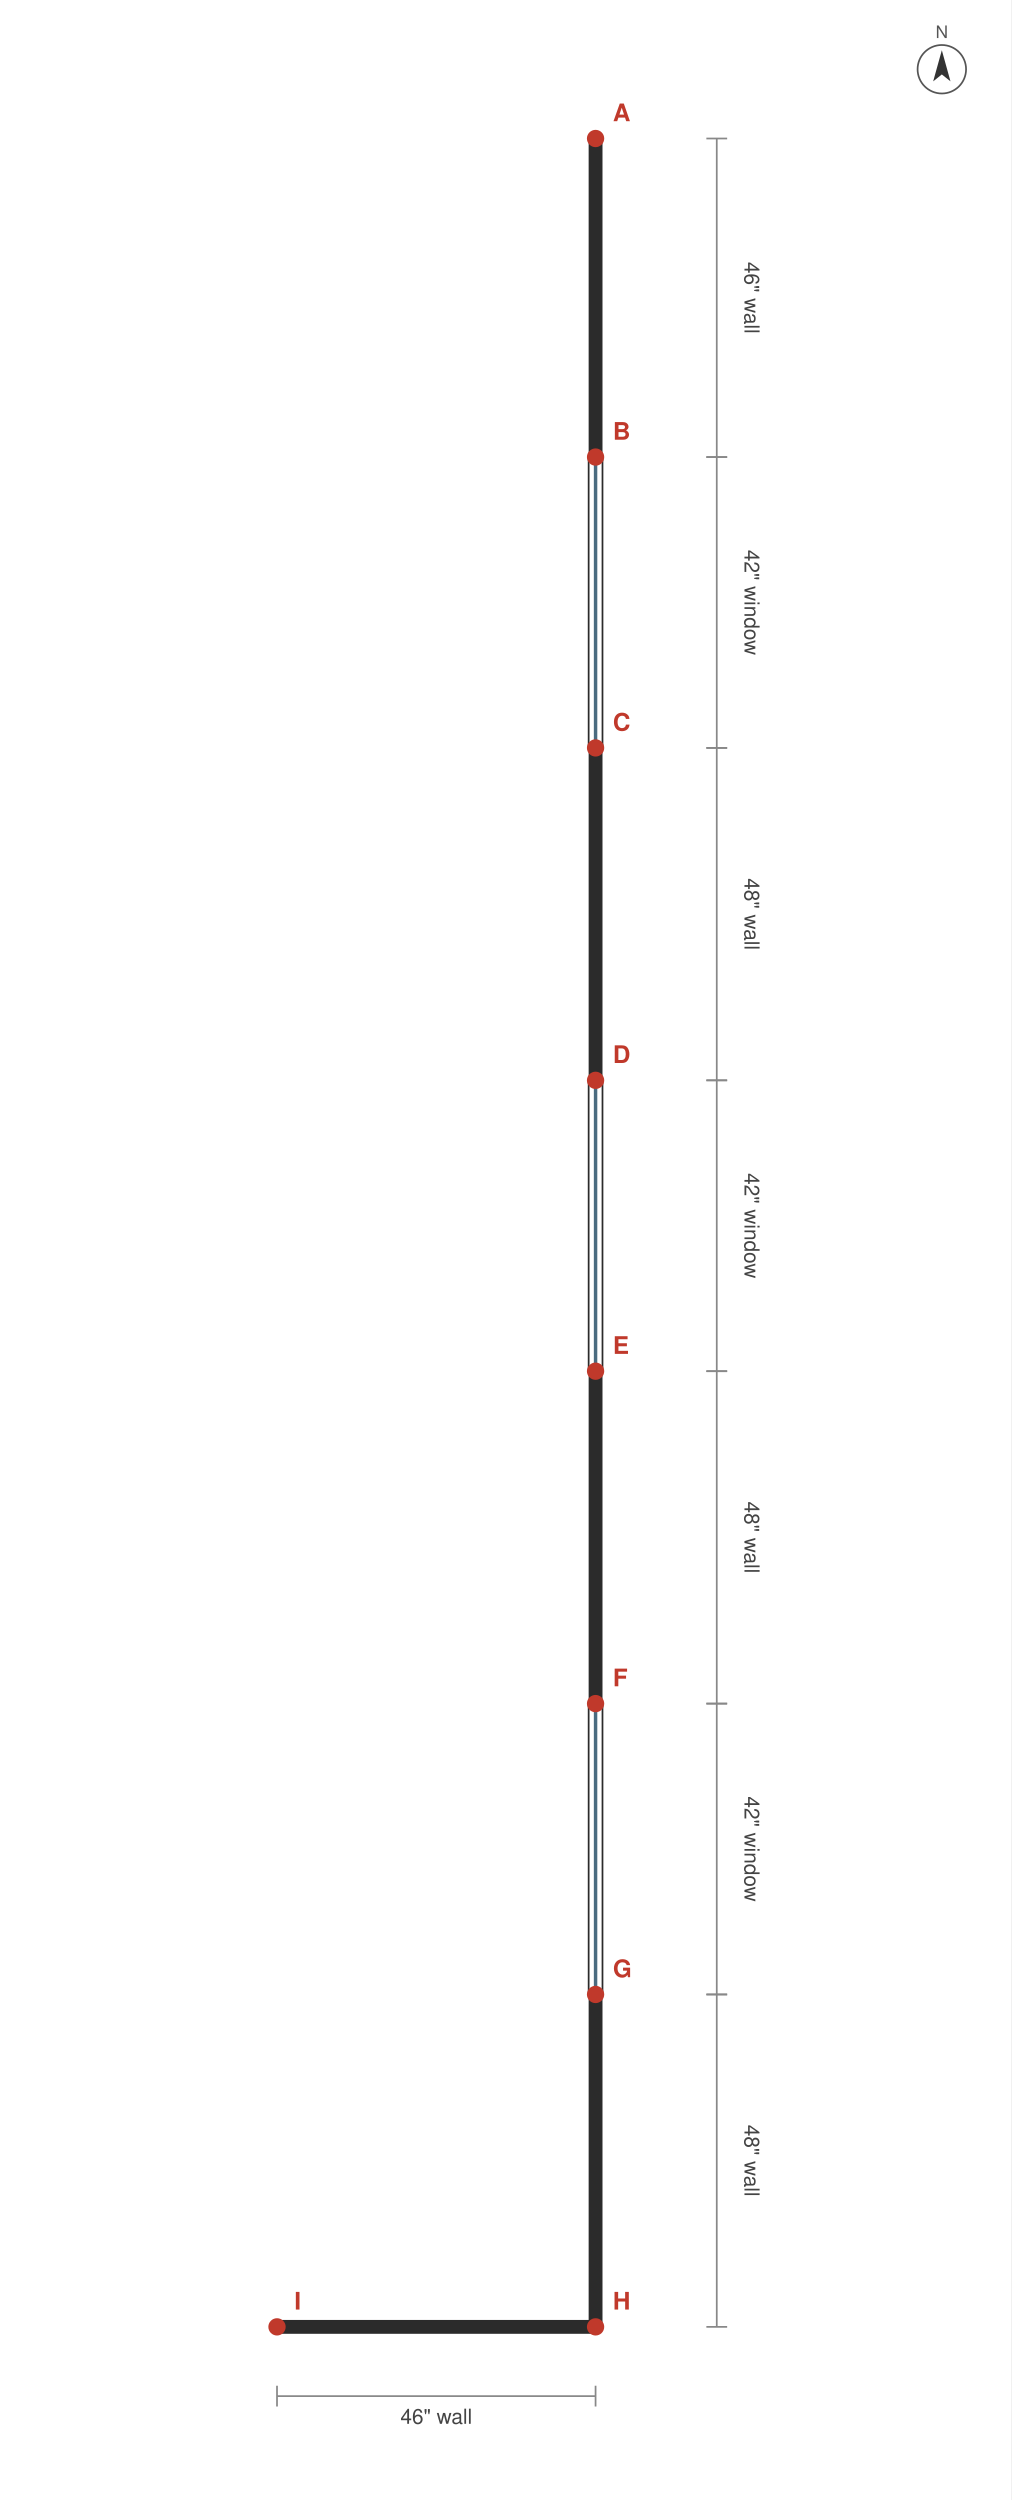
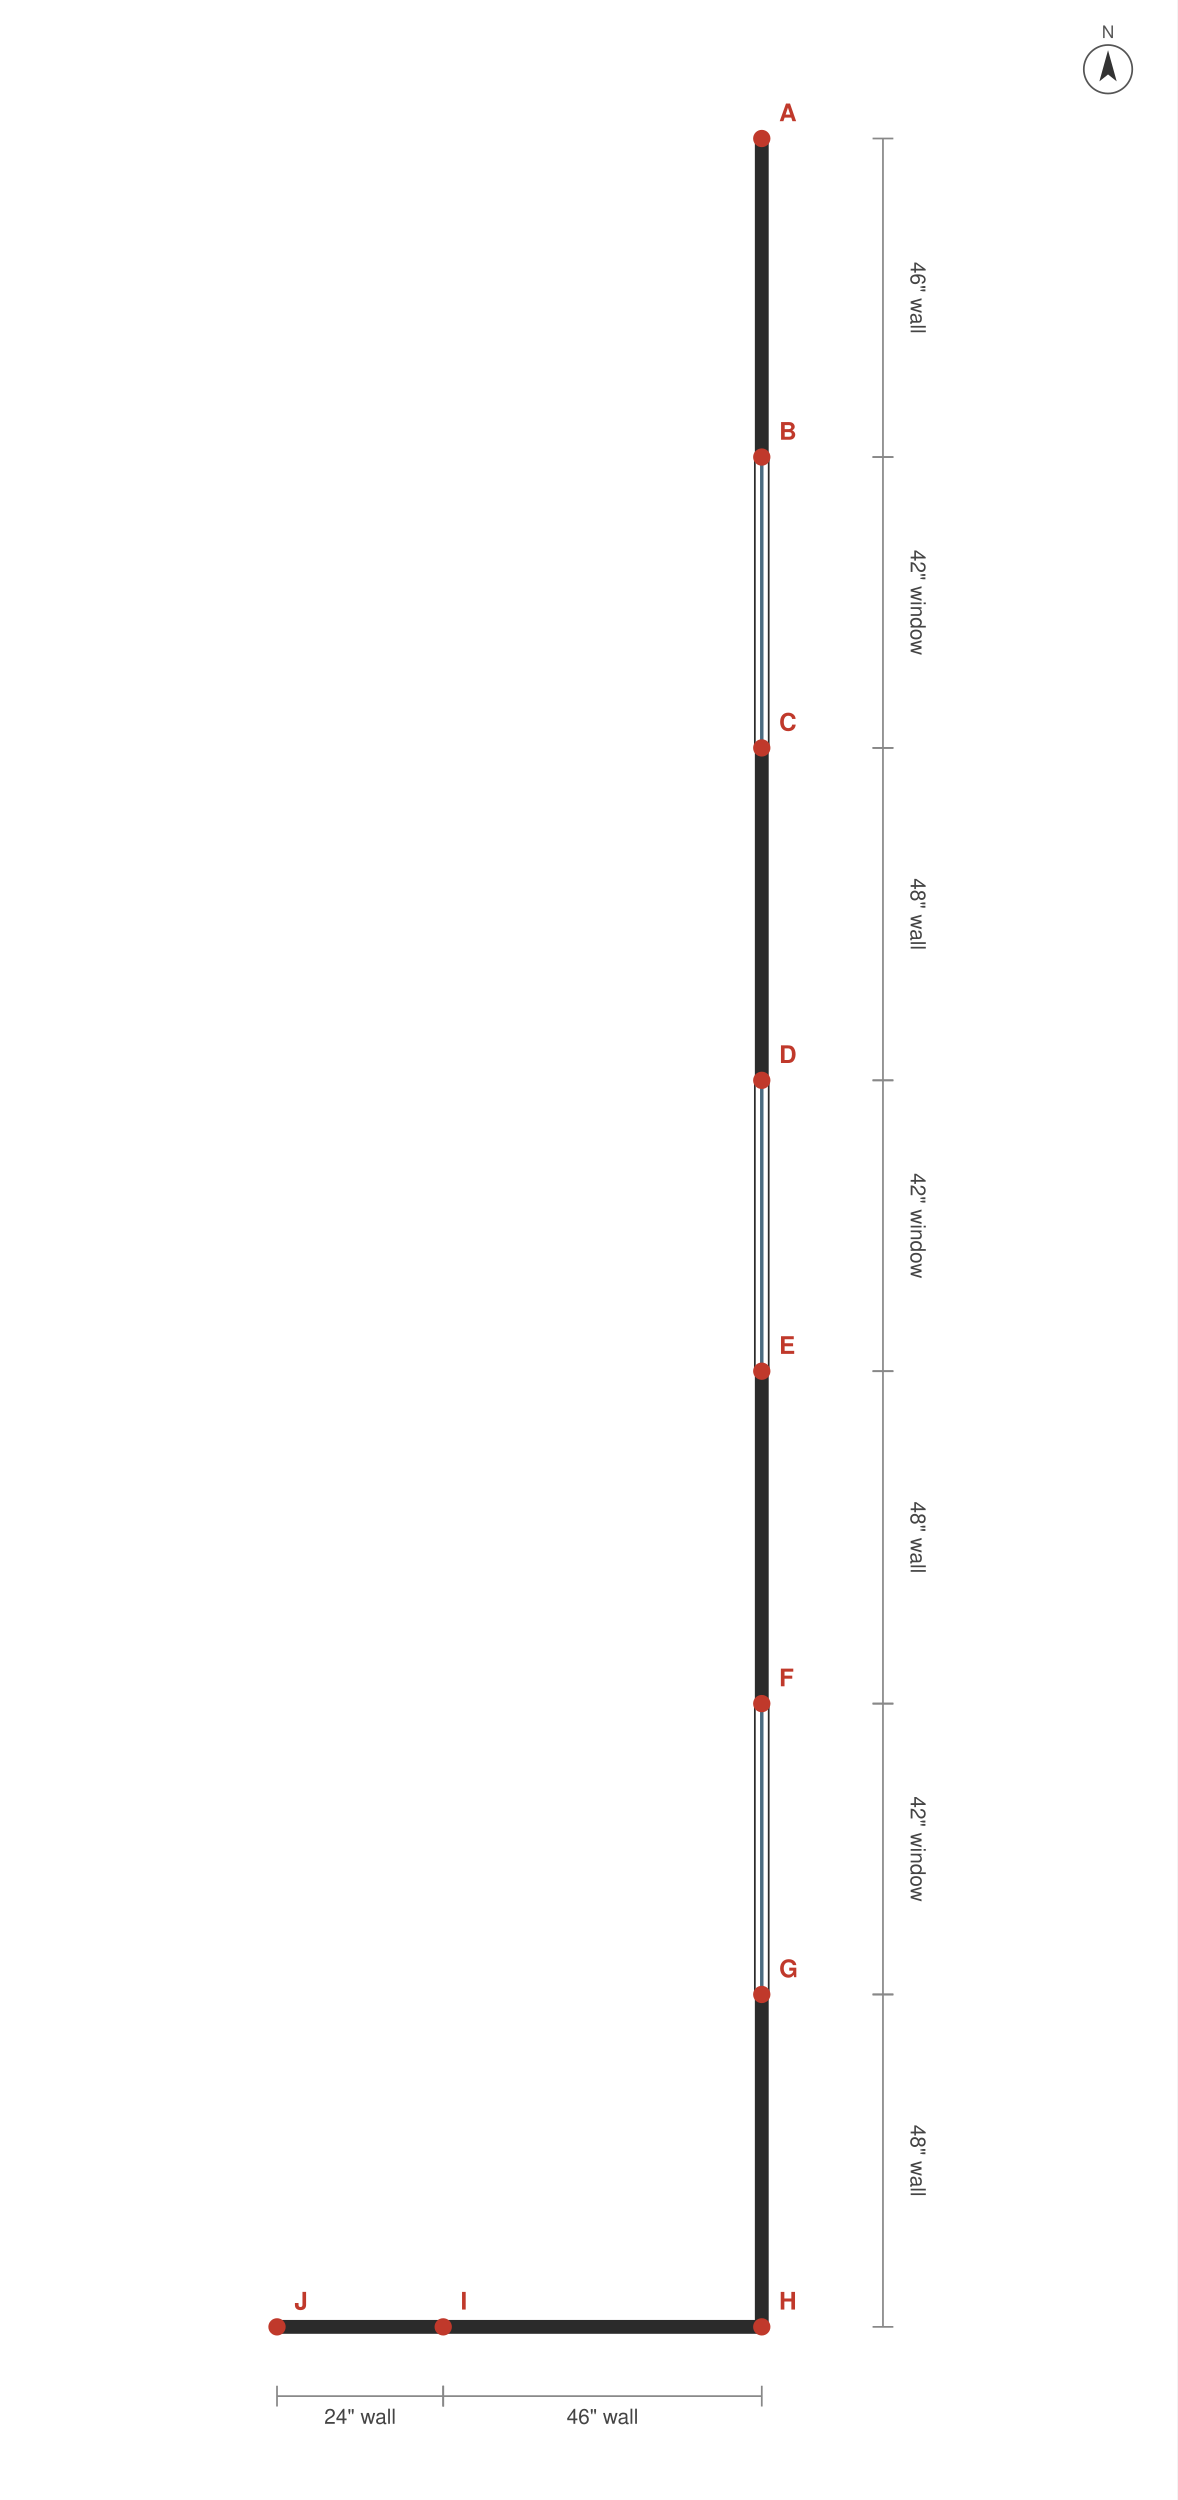
- <svg xmlns="http://www.w3.org/2000/svg" viewBox="0 0 584 1444" width="584" height="1444" font-family="Helvetica, Arial, sans-serif">
-   <rect width="584" height="1444" fill="#ffffff" />
-   <g id="north" transform="translate(544,40)">
+ <svg xmlns="http://www.w3.org/2000/svg" viewBox="0 0 680 1444" width="680" height="1444" font-family="Helvetica, Arial, sans-serif">
+   <rect width="680" height="1444" fill="#ffffff" />
+   <g id="north" transform="translate(640,40)">
    <circle r="14" fill="none" stroke="#555" />
    <path d="M 0 -11 L 5 7 L 0 3 L -5 7 Z" fill="#333" />
    <text y="-18" font-size="10" fill="#555" text-anchor="middle">N</text>
  </g>
-   <line id="wall-AB" x1="344" y1="80" x2="344" y2="264" stroke="#2b2b2b" stroke-width="8" />
+   <line id="wall-AB" x1="440" y1="80" x2="440" y2="264" stroke="#2b2b2b" stroke-width="8" />
  <g stroke="#888">
-     <line x1="414" y1="80" x2="414" y2="264" />
-     <line x1="408" y1="80" x2="420" y2="80" />
-     <line x1="408" y1="264" x2="420" y2="264" />
+     <line x1="510" y1="80" x2="510" y2="264" />
+     <line x1="504" y1="80" x2="516" y2="80" />
+     <line x1="504" y1="264" x2="516" y2="264" />
  </g>
-   <text x="430" y="172.0" font-size="12" fill="#444" text-anchor="middle" transform="rotate(90 430 172.0)">46" wall</text>
+   <text x="526" y="172.0" font-size="12" fill="#444" text-anchor="middle" transform="rotate(90 526 172.0)">46" wall</text>
  <g id="window-BC">
-     <rect x="340" y="264" width="8" height="168" fill="#fff" stroke="#2b2b2b" />
-     <line x1="344" y1="264" x2="344" y2="432" stroke="#4a6b80" stroke-width="2" />
+     <rect x="436" y="264" width="8" height="168" fill="#fff" stroke="#2b2b2b" />
+     <line x1="440" y1="264" x2="440" y2="432" stroke="#4a6b80" stroke-width="2" />
  </g>
  <g stroke="#888">
-     <line x1="414" y1="264" x2="414" y2="432" />
-     <line x1="408" y1="264" x2="420" y2="264" />
-     <line x1="408" y1="432" x2="420" y2="432" />
+     <line x1="510" y1="264" x2="510" y2="432" />
+     <line x1="504" y1="264" x2="516" y2="264" />
+     <line x1="504" y1="432" x2="516" y2="432" />
  </g>
-   <text x="430" y="348.0" font-size="12" fill="#444" text-anchor="middle" transform="rotate(90 430 348.0)">42" window</text>
-   <line id="wall-CD" x1="344" y1="432" x2="344" y2="624" stroke="#2b2b2b" stroke-width="8" />
+   <text x="526" y="348.0" font-size="12" fill="#444" text-anchor="middle" transform="rotate(90 526 348.0)">42" window</text>
+   <line id="wall-CD" x1="440" y1="432" x2="440" y2="624" stroke="#2b2b2b" stroke-width="8" />
  <g stroke="#888">
-     <line x1="414" y1="432" x2="414" y2="624" />
-     <line x1="408" y1="432" x2="420" y2="432" />
-     <line x1="408" y1="624" x2="420" y2="624" />
+     <line x1="510" y1="432" x2="510" y2="624" />
+     <line x1="504" y1="432" x2="516" y2="432" />
+     <line x1="504" y1="624" x2="516" y2="624" />
  </g>
-   <text x="430" y="528.0" font-size="12" fill="#444" text-anchor="middle" transform="rotate(90 430 528.0)">48" wall</text>
+   <text x="526" y="528.0" font-size="12" fill="#444" text-anchor="middle" transform="rotate(90 526 528.0)">48" wall</text>
  <g id="window-DE">
-     <rect x="340" y="624" width="8" height="168" fill="#fff" stroke="#2b2b2b" />
-     <line x1="344" y1="624" x2="344" y2="792" stroke="#4a6b80" stroke-width="2" />
+     <rect x="436" y="624" width="8" height="168" fill="#fff" stroke="#2b2b2b" />
+     <line x1="440" y1="624" x2="440" y2="792" stroke="#4a6b80" stroke-width="2" />
  </g>
  <g stroke="#888">
-     <line x1="414" y1="624" x2="414" y2="792" />
-     <line x1="408" y1="624" x2="420" y2="624" />
-     <line x1="408" y1="792" x2="420" y2="792" />
+     <line x1="510" y1="624" x2="510" y2="792" />
+     <line x1="504" y1="624" x2="516" y2="624" />
+     <line x1="504" y1="792" x2="516" y2="792" />
  </g>
-   <text x="430" y="708.0" font-size="12" fill="#444" text-anchor="middle" transform="rotate(90 430 708.0)">42" window</text>
-   <line id="wall-EF" x1="344" y1="792" x2="344" y2="984" stroke="#2b2b2b" stroke-width="8" />
+   <text x="526" y="708.0" font-size="12" fill="#444" text-anchor="middle" transform="rotate(90 526 708.0)">42" window</text>
+   <line id="wall-EF" x1="440" y1="792" x2="440" y2="984" stroke="#2b2b2b" stroke-width="8" />
  <g stroke="#888">
-     <line x1="414" y1="792" x2="414" y2="984" />
-     <line x1="408" y1="792" x2="420" y2="792" />
-     <line x1="408" y1="984" x2="420" y2="984" />
+     <line x1="510" y1="792" x2="510" y2="984" />
+     <line x1="504" y1="792" x2="516" y2="792" />
+     <line x1="504" y1="984" x2="516" y2="984" />
  </g>
-   <text x="430" y="888.0" font-size="12" fill="#444" text-anchor="middle" transform="rotate(90 430 888.0)">48" wall</text>
+   <text x="526" y="888.0" font-size="12" fill="#444" text-anchor="middle" transform="rotate(90 526 888.0)">48" wall</text>
  <g id="window-FG">
-     <rect x="340" y="984" width="8" height="168" fill="#fff" stroke="#2b2b2b" />
-     <line x1="344" y1="984" x2="344" y2="1152" stroke="#4a6b80" stroke-width="2" />
+     <rect x="436" y="984" width="8" height="168" fill="#fff" stroke="#2b2b2b" />
+     <line x1="440" y1="984" x2="440" y2="1152" stroke="#4a6b80" stroke-width="2" />
  </g>
  <g stroke="#888">
-     <line x1="414" y1="984" x2="414" y2="1152" />
-     <line x1="408" y1="984" x2="420" y2="984" />
-     <line x1="408" y1="1152" x2="420" y2="1152" />
+     <line x1="510" y1="984" x2="510" y2="1152" />
+     <line x1="504" y1="984" x2="516" y2="984" />
+     <line x1="504" y1="1152" x2="516" y2="1152" />
  </g>
-   <text x="430" y="1068.0" font-size="12" fill="#444" text-anchor="middle" transform="rotate(90 430 1068.0)">42" window</text>
-   <line id="wall-GH" x1="344" y1="1152" x2="344" y2="1344" stroke="#2b2b2b" stroke-width="8" />
+   <text x="526" y="1068.0" font-size="12" fill="#444" text-anchor="middle" transform="rotate(90 526 1068.0)">42" window</text>
+   <line id="wall-GH" x1="440" y1="1152" x2="440" y2="1344" stroke="#2b2b2b" stroke-width="8" />
  <g stroke="#888">
-     <line x1="414" y1="1152" x2="414" y2="1344" />
-     <line x1="408" y1="1152" x2="420" y2="1152" />
-     <line x1="408" y1="1344" x2="420" y2="1344" />
+     <line x1="510" y1="1152" x2="510" y2="1344" />
+     <line x1="504" y1="1152" x2="516" y2="1152" />
+     <line x1="504" y1="1344" x2="516" y2="1344" />
  </g>
-   <text x="430" y="1248.0" font-size="12" fill="#444" text-anchor="middle" transform="rotate(90 430 1248.0)">48" wall</text>
-   <line id="wall-HI" x1="344" y1="1344" x2="160" y2="1344" stroke="#2b2b2b" stroke-width="8" />
+   <text x="526" y="1248.0" font-size="12" fill="#444" text-anchor="middle" transform="rotate(90 526 1248.0)">48" wall</text>
+   <line id="wall-HI" x1="440" y1="1344" x2="256" y2="1344" stroke="#2b2b2b" stroke-width="8" />
  <g stroke="#888">
-     <line x1="344" y1="1384" x2="160" y2="1384" />
-     <line x1="344" y1="1378" x2="344" y2="1390" />
+     <line x1="440" y1="1384" x2="256" y2="1384" />
+     <line x1="440" y1="1378" x2="440" y2="1390" />
+     <line x1="256" y1="1378" x2="256" y2="1390" />
+   </g>
+   <text x="348.0" y="1400" font-size="12" fill="#444" text-anchor="middle">46" wall</text>
+   <line id="wall-IJ" x1="256" y1="1344" x2="160" y2="1344" stroke="#2b2b2b" stroke-width="8" />
+   <g stroke="#888">
+     <line x1="256" y1="1384" x2="160" y2="1384" />
+     <line x1="256" y1="1378" x2="256" y2="1390" />
    <line x1="160" y1="1378" x2="160" y2="1390" />
  </g>
-   <text x="252.0" y="1400" font-size="12" fill="#444" text-anchor="middle">46" wall</text>
+   <text x="208.0" y="1400" font-size="12" fill="#444" text-anchor="middle">24" wall</text>
  <g font-size="14" font-weight="700" fill="#c0392b">
-     <circle cx="344" cy="80" r="5" />
-     <text x="354" y="70">A</text>
-     <circle cx="344" cy="264" r="5" />
-     <text x="354" y="254">B</text>
-     <circle cx="344" cy="432" r="5" />
-     <text x="354" y="422">C</text>
-     <circle cx="344" cy="624" r="5" />
-     <text x="354" y="614">D</text>
-     <circle cx="344" cy="792" r="5" />
-     <text x="354" y="782">E</text>
-     <circle cx="344" cy="984" r="5" />
-     <text x="354" y="974">F</text>
-     <circle cx="344" cy="1152" r="5" />
-     <text x="354" y="1142">G</text>
-     <circle cx="344" cy="1344" r="5" />
-     <text x="354" y="1334">H</text>
+     <circle cx="440" cy="80" r="5" />
+     <text x="450" y="70">A</text>
+     <circle cx="440" cy="264" r="5" />
+     <text x="450" y="254">B</text>
+     <circle cx="440" cy="432" r="5" />
+     <text x="450" y="422">C</text>
+     <circle cx="440" cy="624" r="5" />
+     <text x="450" y="614">D</text>
+     <circle cx="440" cy="792" r="5" />
+     <text x="450" y="782">E</text>
+     <circle cx="440" cy="984" r="5" />
+     <text x="450" y="974">F</text>
+     <circle cx="440" cy="1152" r="5" />
+     <text x="450" y="1142">G</text>
+     <circle cx="440" cy="1344" r="5" />
+     <text x="450" y="1334">H</text>
+     <circle cx="256" cy="1344" r="5" />
+     <text x="266" y="1334">I</text>
    <circle cx="160" cy="1344" r="5" />
-     <text x="170" y="1334">I</text>
+     <text x="170" y="1334">J</text>
  </g>
</svg>
